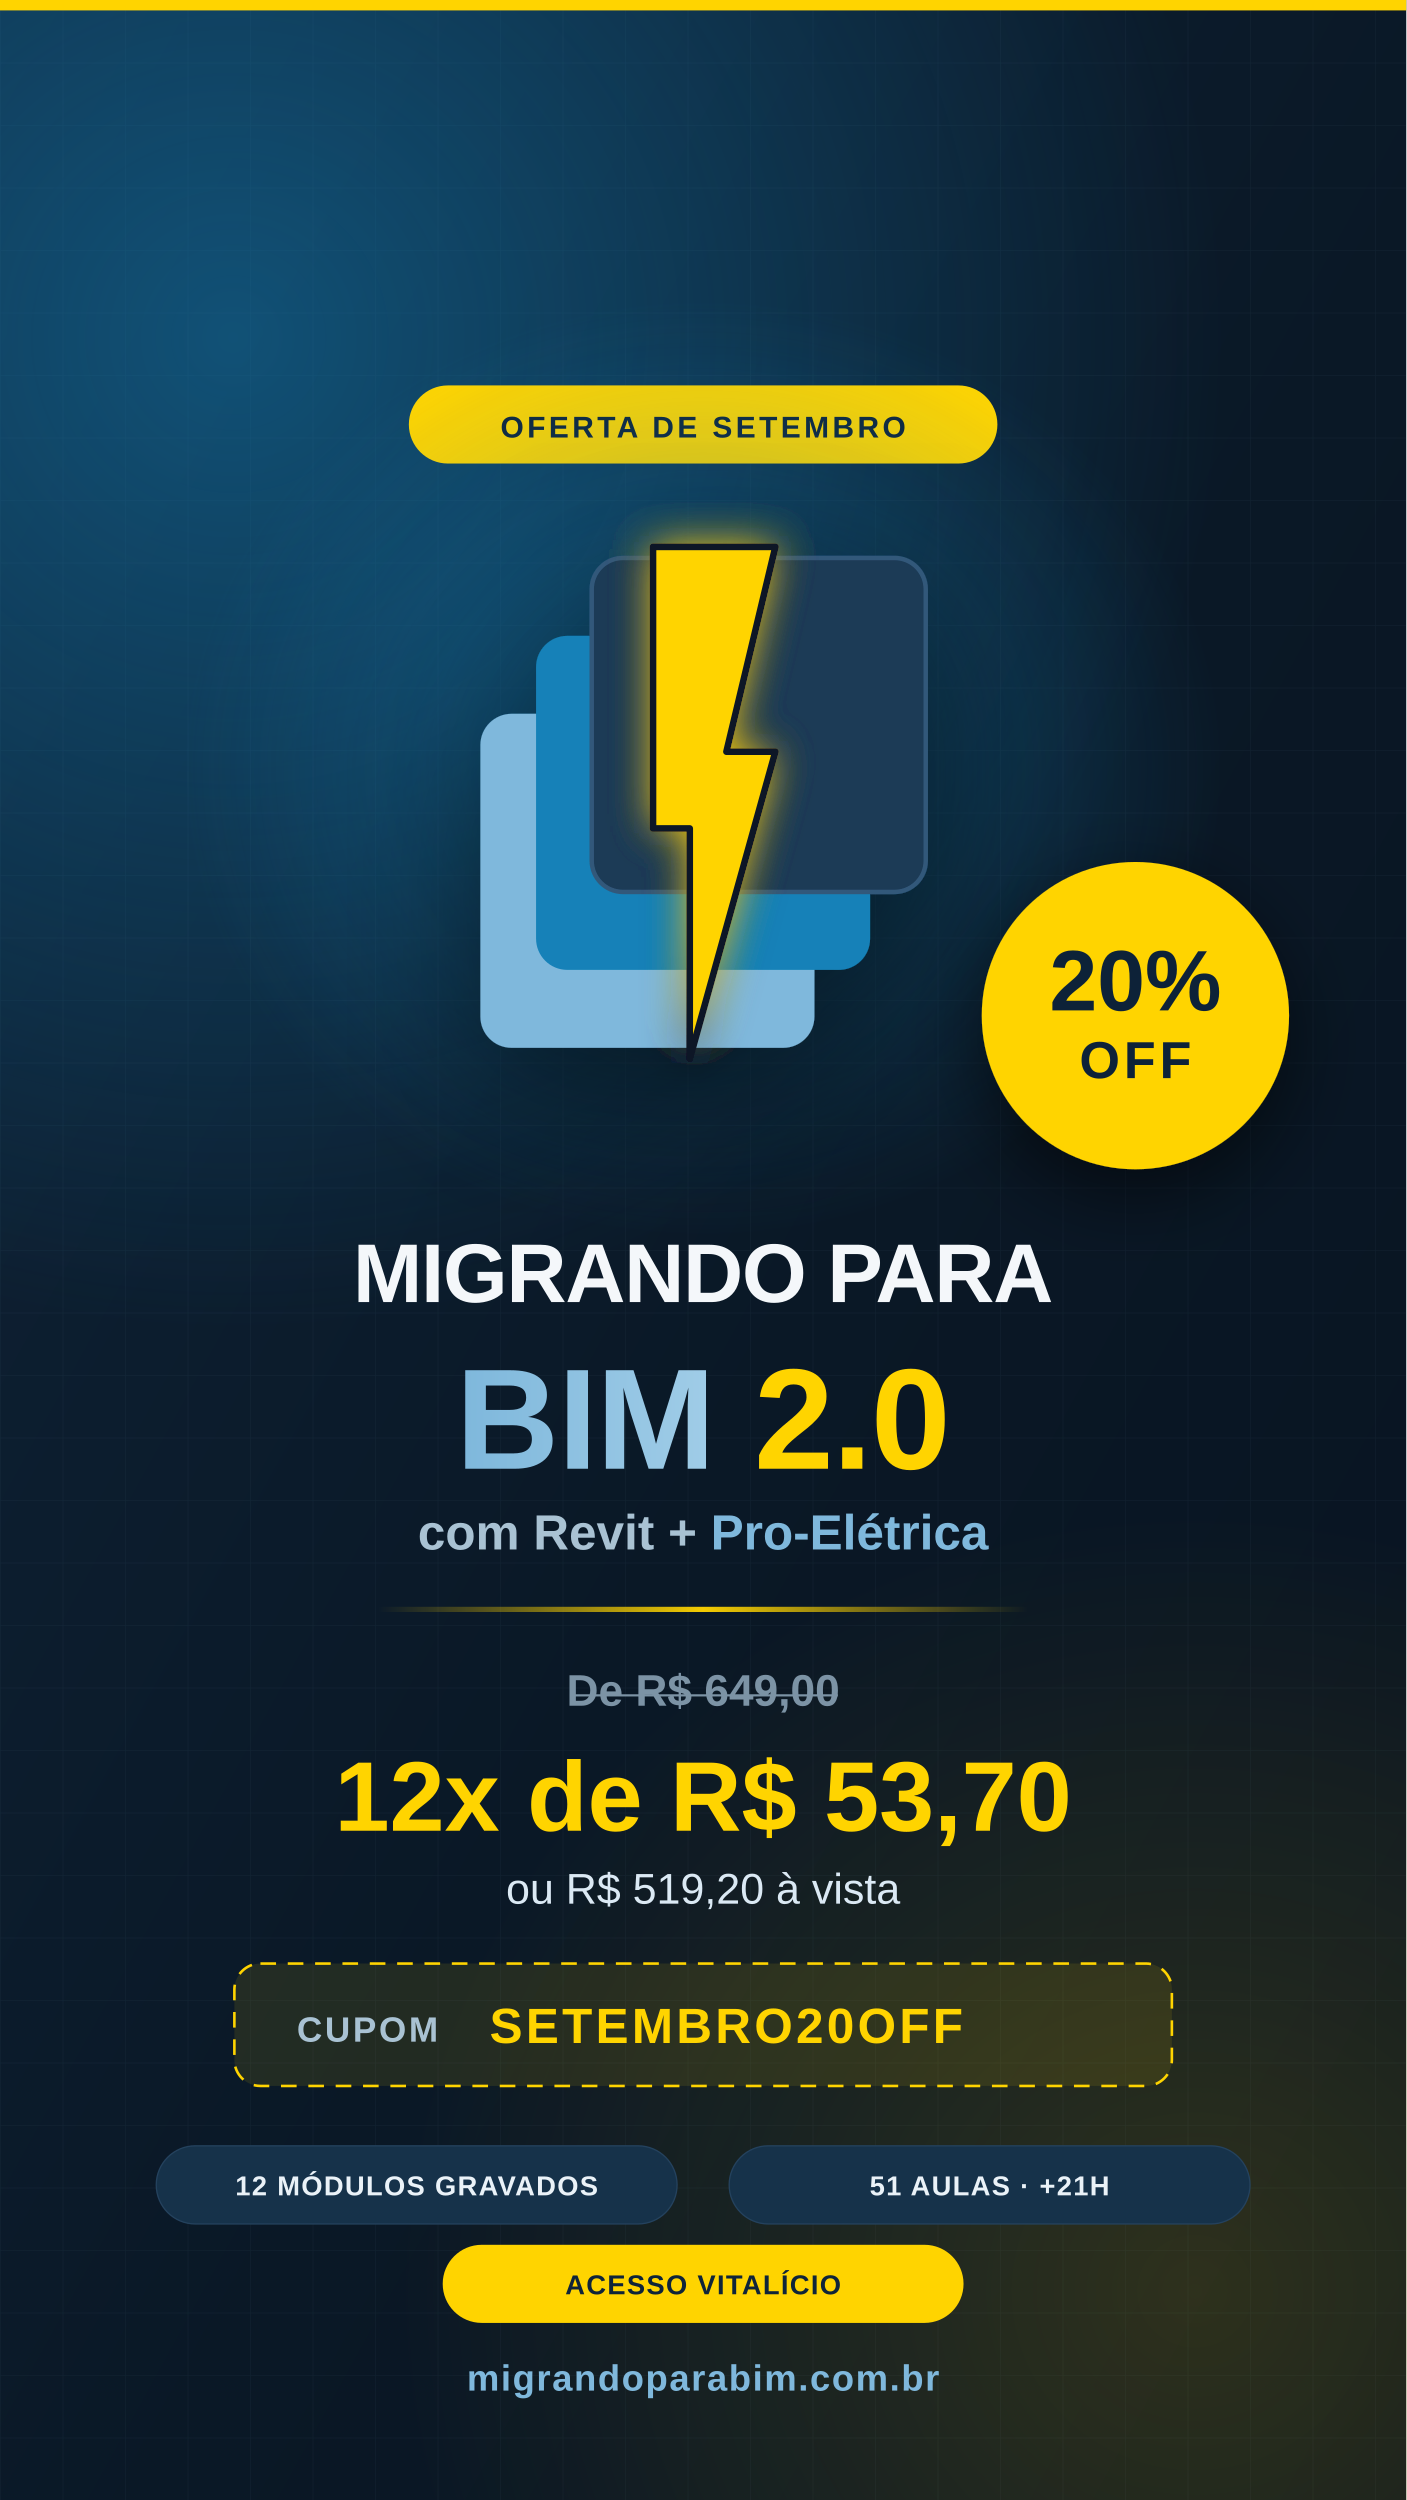
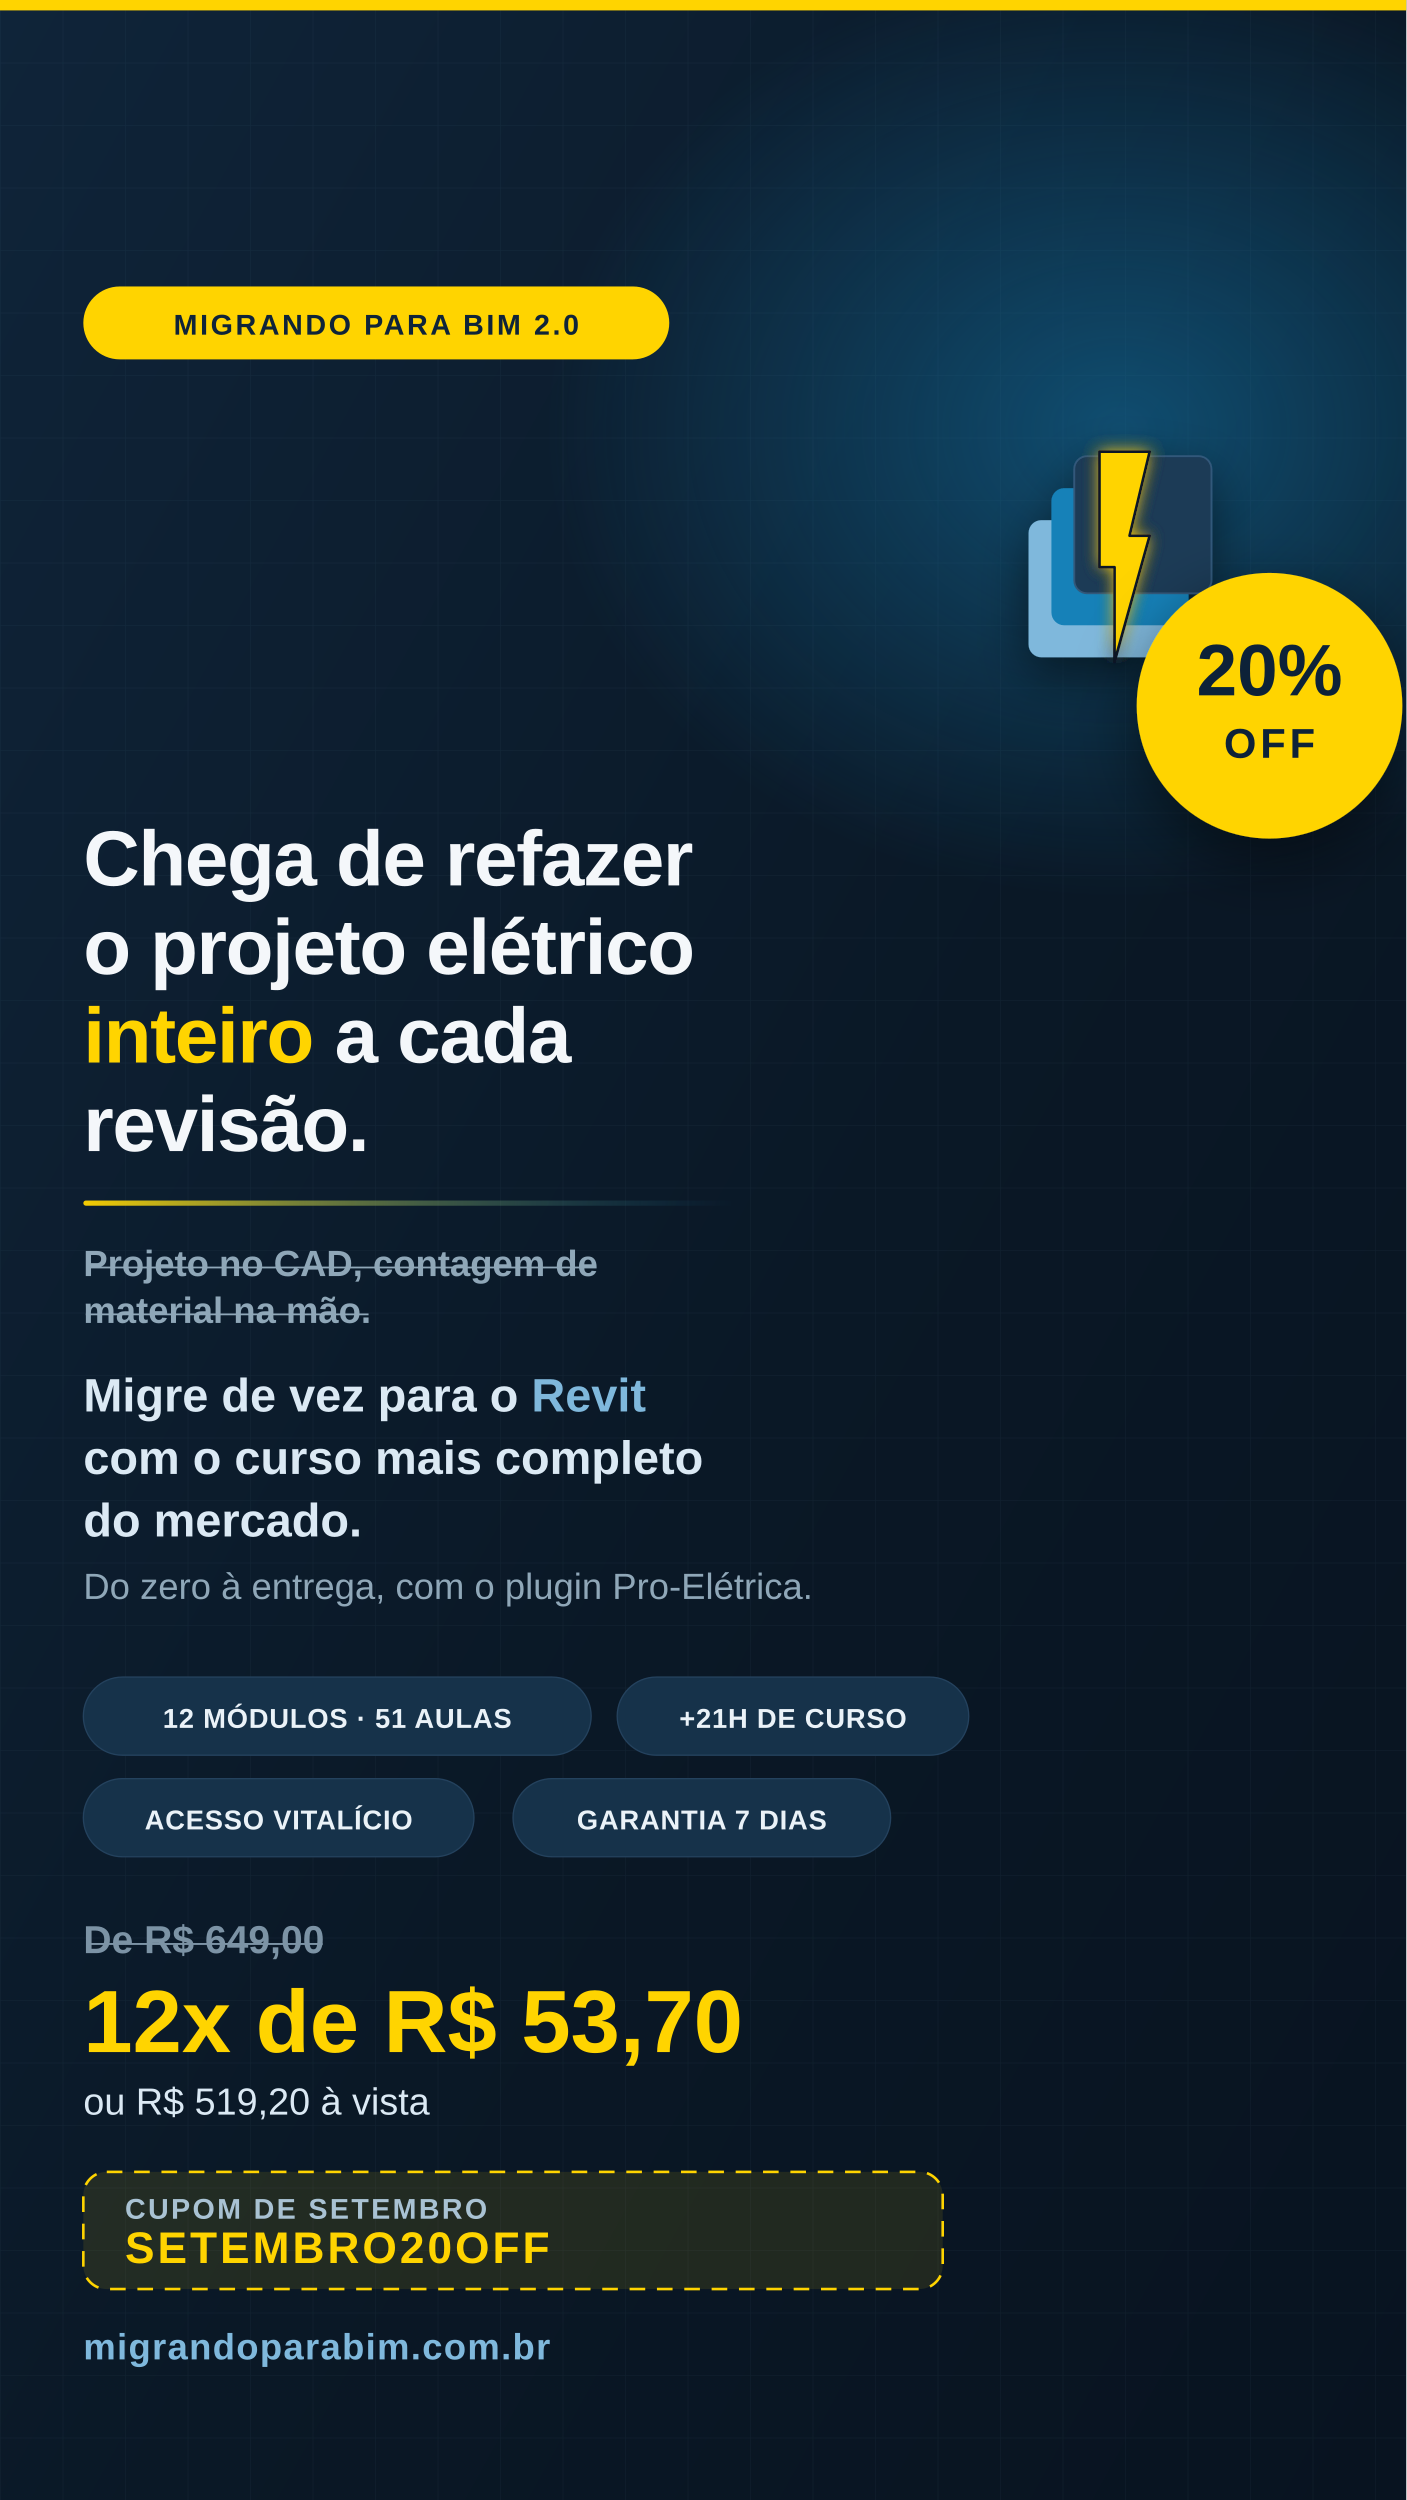
- <svg xmlns="http://www.w3.org/2000/svg" viewBox="0 0 1080 1920" width="1080" height="1920" role="img" aria-label="Migrando para BIM 2.0 — oferta de setembro com 20% de desconto">
+ <svg xmlns="http://www.w3.org/2000/svg" viewBox="0 0 1080 1920" width="1080" height="1920" role="img" aria-label="Migre de vez para o Revit com o curso Migrando para BIM 2.0 — 20% de desconto">
  <defs>
    <linearGradient id="bg" x1="0" y1="0" x2="1" y2="1">
      <stop offset="0" stop-color="#0f2439" />
      <stop offset="0.55" stop-color="#0a1826" />
      <stop offset="1" stop-color="#081320" />
    </linearGradient>
    <radialGradient id="glowBlue" cx="0.5" cy="0.5" r="0.5">
      <stop offset="0" stop-color="#1481b8" stop-opacity="0.5" />
      <stop offset="1" stop-color="#1481b8" stop-opacity="0" />
    </radialGradient>
-     <radialGradient id="glowWarm" cx="0.5" cy="0.5" r="0.5">
-       <stop offset="0" stop-color="#ffd400" stop-opacity="0.15" />
-       <stop offset="1" stop-color="#ffd400" stop-opacity="0" />
-     </radialGradient>
    <pattern id="grid" width="48" height="48" patternUnits="userSpaceOnUse">
      <path d="M48 0H0V48" fill="none" stroke="#7fb8dc" stroke-opacity="0.06" stroke-width="1" />
    </pattern>
-     <linearGradient id="bimGrad" x1="0" y1="0" x2="1" y2="0">
-       <stop offset="0" stop-color="#7fb8dc" />
-       <stop offset="1" stop-color="#bfe0f2" />
-     </linearGradient>
    <linearGradient id="ruleGrad" x1="0" y1="0" x2="1" y2="0">
-       <stop offset="0" stop-color="#ffd400" stop-opacity="0" />
-       <stop offset="0.5" stop-color="#ffd400" stop-opacity="0.95" />
-       <stop offset="1" stop-color="#ffd400" stop-opacity="0" />
+       <stop offset="0" stop-color="#ffd400" stop-opacity="0.95" />
+       <stop offset="1" stop-color="#1481b8" stop-opacity="0" />
    </linearGradient>
    <filter id="softShadow" x="-30%" y="-30%" width="160%" height="160%">
-       <feDropShadow dx="0" dy="20" stdDeviation="30" flood-color="#000000" flood-opacity="0.55" />
+       <feDropShadow dx="0" dy="18" stdDeviation="24" flood-color="#000000" flood-opacity="0.5" />
    </filter>
    <filter id="boltGlow" x="-70%" y="-70%" width="240%" height="240%">
      <feGaussianBlur stdDeviation="9" result="b" />
      <feMerge>
        <feMergeNode in="b" />
        <feMergeNode in="SourceGraphic" />
      </feMerge>
    </filter>
  </defs>
  <rect width="1080" height="1920" fill="url(#bg)" />
  <rect width="1080" height="1920" fill="url(#grid)" />
-   <ellipse cx="180" cy="260" rx="760" ry="760" fill="url(#glowBlue)" />
-   <ellipse cx="920" cy="1760" rx="620" ry="600" fill="url(#glowWarm)" />
+   <ellipse cx="860" cy="330" rx="440" ry="360" fill="url(#glowBlue)" />
  <rect x="0" y="0" width="1080" height="8" fill="#ffd400" />
-   <g transform="translate(314,296)">
-     <rect x="0" y="0" width="452" height="60" rx="30" fill="#ffd400" />
-     <text x="226" y="40" text-anchor="middle" font-family="Montserrat, Poppins, 'Segoe UI', Arial, sans-serif" font-weight="800" font-size="23" letter-spacing="2.6" fill="#0f2439">OFERTA DE SETEMBRO</text>
+   <g transform="translate(64,220)">
+     <rect x="0" y="0" width="450" height="56" rx="28" fill="#ffd400" />
+     <text x="225" y="37" text-anchor="middle" font-family="Montserrat, Poppins, 'Segoe UI', Arial, sans-serif" font-weight="800" font-size="22" letter-spacing="2" fill="#0f2439">MIGRANDO PARA BIM 2.0</text>
  </g>
-   <ellipse cx="540" cy="590" rx="400" ry="360" fill="url(#glowBlue)" opacity="0.9" />
-   <g transform="translate(344.7,403.3) scale(1.9)" filter="url(#softShadow)">
+   <g transform="translate(780,340) scale(0.78)" filter="url(#softShadow)">
    <g transform="matrix(0.9,0,0,0.9,-5.23467,-4.728774)">
      <rect x="20" y="90" width="150" height="150" rx="14" fill="#7fb8dc" />
      <rect x="45" y="55" width="150" height="150" rx="14" fill="#1481b8" />
      <rect x="70" y="20" width="150" height="150" rx="14" fill="#1b3a56" stroke="#33587a" stroke-width="2" />
      <path d="M 97.5,15 V 141.5 H 114 V 245 l 38.5,-138 h -22 l 22,-92 z" fill="#ffd400" stroke="#0a1826" stroke-width="3" stroke-linejoin="round" filter="url(#boltGlow)" />
    </g>
  </g>
-   <g transform="translate(872,780)" filter="url(#softShadow)">
-     <circle r="118" fill="#ffd400" />
-     <text x="0" y="-4" text-anchor="middle" font-family="Montserrat, Poppins, 'Segoe UI', Arial, sans-serif" font-weight="800" font-size="66" fill="#0f2439">20%</text>
-     <text x="0" y="48" text-anchor="middle" font-family="Montserrat, Poppins, 'Segoe UI', Arial, sans-serif" font-weight="800" font-size="40" letter-spacing="3" fill="#0f2439">OFF</text>
+   <g transform="translate(975,542)" filter="url(#softShadow)">
+     <circle r="102" fill="#ffd400" />
+     <text x="0" y="-8" text-anchor="middle" font-family="Montserrat, Poppins, 'Segoe UI', Arial, sans-serif" font-weight="800" font-size="56" fill="#0f2439">20%</text>
+     <text x="0" y="40" text-anchor="middle" font-family="Montserrat, Poppins, 'Segoe UI', Arial, sans-serif" font-weight="800" font-size="32" letter-spacing="3" fill="#0f2439">OFF</text>
  </g>
-   <g text-anchor="middle" font-family="Montserrat, Poppins, 'Segoe UI', Arial, sans-serif" letter-spacing="-1">
-     <text x="540" y="1000" font-weight="800" font-size="64" fill="#f4f7fa">MIGRANDO PARA</text>
-     <text x="540" y="1128" font-weight="800" font-size="110" fill="url(#bimGrad)">BIM <tspan fill="#ffd400">2.0</tspan>
-     </text>
-     <text x="540" y="1190" font-weight="600" font-size="38" letter-spacing="0" fill="#a9c2d3">com Revit + <tspan fill="#7fb8dc">Pro-Elétrica</tspan>
-     </text>
+   <g font-family="Montserrat, Poppins, 'Segoe UI', Arial, sans-serif" font-weight="800" letter-spacing="-1">
+     <text x="64" y="680" font-size="60" fill="#f4f7fa">Chega de refazer</text>
+     <text x="64" y="748" font-size="60" fill="#f4f7fa">o projeto elétrico</text>
+     <text x="64" y="816" font-size="60" fill="#f4f7fa">
+       <tspan fill="#ffd400">inteiro</tspan> a cada</text>
+     <text x="64" y="884" font-size="60" fill="#f4f7fa">revisão.</text>
  </g>
-   <rect x="290" y="1234" width="500" height="4" rx="2" fill="url(#ruleGrad)" />
-   <g text-anchor="middle" font-family="Montserrat, Poppins, 'Segoe UI', Arial, sans-serif">
-     <text x="540" y="1310" font-weight="600" font-size="34" fill="#7c93a5" text-decoration="line-through">De R$ 649,00</text>
-     <text x="540" y="1406" font-weight="800" font-size="76" fill="#ffd400">12x de R$ 53,70</text>
-     <text x="540" y="1462" font-weight="500" font-size="33" fill="#dbe9f4">ou R$ 519,20 à vista</text>
-   </g>
-   <g transform="translate(180,1508)">
-     <rect x="0" y="0" width="720" height="94" rx="20" fill="#ffd400" fill-opacity="0.1" stroke="#ffd400" stroke-width="2" stroke-dasharray="12 9" />
-     <text x="48" y="60" font-family="Montserrat, Poppins, 'Segoe UI', Arial, sans-serif" font-weight="600" font-size="27" letter-spacing="2" fill="#a9c2d3">CUPOM</text>
-     <text x="196" y="61" font-family="Montserrat, Poppins, 'Segoe UI', Arial, sans-serif" font-weight="800" font-size="38" letter-spacing="2.5" fill="#ffd400">SETEMBRO20OFF</text>
-   </g>
-   <g font-family="Montserrat, Poppins, 'Segoe UI', Arial, sans-serif" font-weight="700" font-size="21" letter-spacing="1">
-     <g transform="translate(120,1648)">
-       <rect width="400" height="60" rx="30" fill="#16324a" stroke="#24425e" />
-       <text x="200" y="38" text-anchor="middle" fill="#eaf2f8">12 MÓDULOS GRAVADOS</text>
+   <rect x="64" y="922" width="500" height="4" rx="2" fill="url(#ruleGrad)" />
+   <text x="64" y="980" font-family="Montserrat, Poppins, 'Segoe UI', Arial, sans-serif" font-weight="600" font-size="28" fill="#8fa7b8" text-decoration="line-through">Projeto no CAD, contagem de</text>
+   <text x="64" y="1016" font-family="Montserrat, Poppins, 'Segoe UI', Arial, sans-serif" font-weight="600" font-size="28" fill="#8fa7b8" text-decoration="line-through">material na mão.</text>
+   <text x="64" y="1084" font-family="Montserrat, Poppins, 'Segoe UI', Arial, sans-serif" font-weight="700" font-size="36" fill="#dbe9f4">Migre de vez para o <tspan fill="#7fb8dc">Revit</tspan>
+   </text>
+   <text x="64" y="1132" font-family="Montserrat, Poppins, 'Segoe UI', Arial, sans-serif" font-weight="700" font-size="36" fill="#dbe9f4">com o curso mais completo</text>
+   <text x="64" y="1180" font-family="Montserrat, Poppins, 'Segoe UI', Arial, sans-serif" font-weight="700" font-size="36" fill="#dbe9f4">do mercado.</text>
+   <text x="64" y="1228" font-family="Montserrat, Poppins, 'Segoe UI', Arial, sans-serif" font-weight="500" font-size="28" fill="#8fa7b8">Do zero à entrega, com o plugin Pro-Elétrica.</text>
+   <g font-family="Montserrat, Poppins, 'Segoe UI', Arial, sans-serif" font-weight="700" font-size="21" letter-spacing="0.6">
+     <g transform="translate(64,1288)">
+       <rect width="390" height="60" rx="30" fill="#16324a" stroke="#24425e" />
+       <text x="195" y="39" text-anchor="middle" fill="#eaf2f8">12 MÓDULOS · 51 AULAS</text>
    </g>
-     <g transform="translate(560,1648)">
-       <rect width="400" height="60" rx="30" fill="#16324a" stroke="#24425e" />
-       <text x="200" y="38" text-anchor="middle" fill="#eaf2f8">51 AULAS · +21H</text>
+     <g transform="translate(474,1288)">
+       <rect width="270" height="60" rx="30" fill="#16324a" stroke="#24425e" />
+       <text x="135" y="39" text-anchor="middle" fill="#eaf2f8">+21H DE CURSO</text>
    </g>
-     <g transform="translate(340,1724)">
-       <rect width="400" height="60" rx="30" fill="#ffd400" />
-       <text x="200" y="38" text-anchor="middle" fill="#0f2439">ACESSO VITALÍCIO</text>
+     <g transform="translate(64,1366)">
+       <rect width="300" height="60" rx="30" fill="#16324a" stroke="#24425e" />
+       <text x="150" y="39" text-anchor="middle" fill="#eaf2f8">ACESSO VITALÍCIO</text>
+     </g>
+     <g transform="translate(394,1366)">
+       <rect width="290" height="60" rx="30" fill="#16324a" stroke="#24425e" />
+       <text x="145" y="39" text-anchor="middle" fill="#eaf2f8">GARANTIA 7 DIAS</text>
    </g>
  </g>
-   <text x="540" y="1836" text-anchor="middle" font-family="Montserrat, Poppins, 'Segoe UI', Arial, sans-serif" font-weight="700" font-size="28" letter-spacing="1.2" fill="#7fb8dc">migrandoparabim.com.br</text>
+   <text x="64" y="1500" font-family="Montserrat, Poppins, 'Segoe UI', Arial, sans-serif" font-weight="600" font-size="30" fill="#7c93a5" text-decoration="line-through">De R$ 649,00</text>
+   <text x="64" y="1576" font-family="Montserrat, Poppins, 'Segoe UI', Arial, sans-serif" font-weight="800" font-size="68" fill="#ffd400">12x de R$ 53,70</text>
+   <text x="64" y="1624" font-family="Montserrat, Poppins, 'Segoe UI', Arial, sans-serif" font-weight="500" font-size="29" fill="#dbe9f4">ou R$ 519,20 à vista</text>
+   <g transform="translate(64,1668)">
+     <rect x="0" y="0" width="660" height="90" rx="18" fill="#ffd400" fill-opacity="0.1" stroke="#ffd400" stroke-width="2" stroke-dasharray="12 9" />
+     <text x="32" y="36" font-family="Montserrat, Poppins, 'Segoe UI', Arial, sans-serif" font-weight="600" font-size="22" letter-spacing="1.8" fill="#a9c2d3">CUPOM DE SETEMBRO</text>
+     <text x="32" y="70" font-family="Montserrat, Poppins, 'Segoe UI', Arial, sans-serif" font-weight="800" font-size="34" letter-spacing="2.3" fill="#ffd400">SETEMBRO20OFF</text>
+   </g>
+   <text x="64" y="1812" font-family="Montserrat, Poppins, 'Segoe UI', Arial, sans-serif" font-weight="700" font-size="28" letter-spacing="1" fill="#7fb8dc">migrandoparabim.com.br</text>
</svg>
